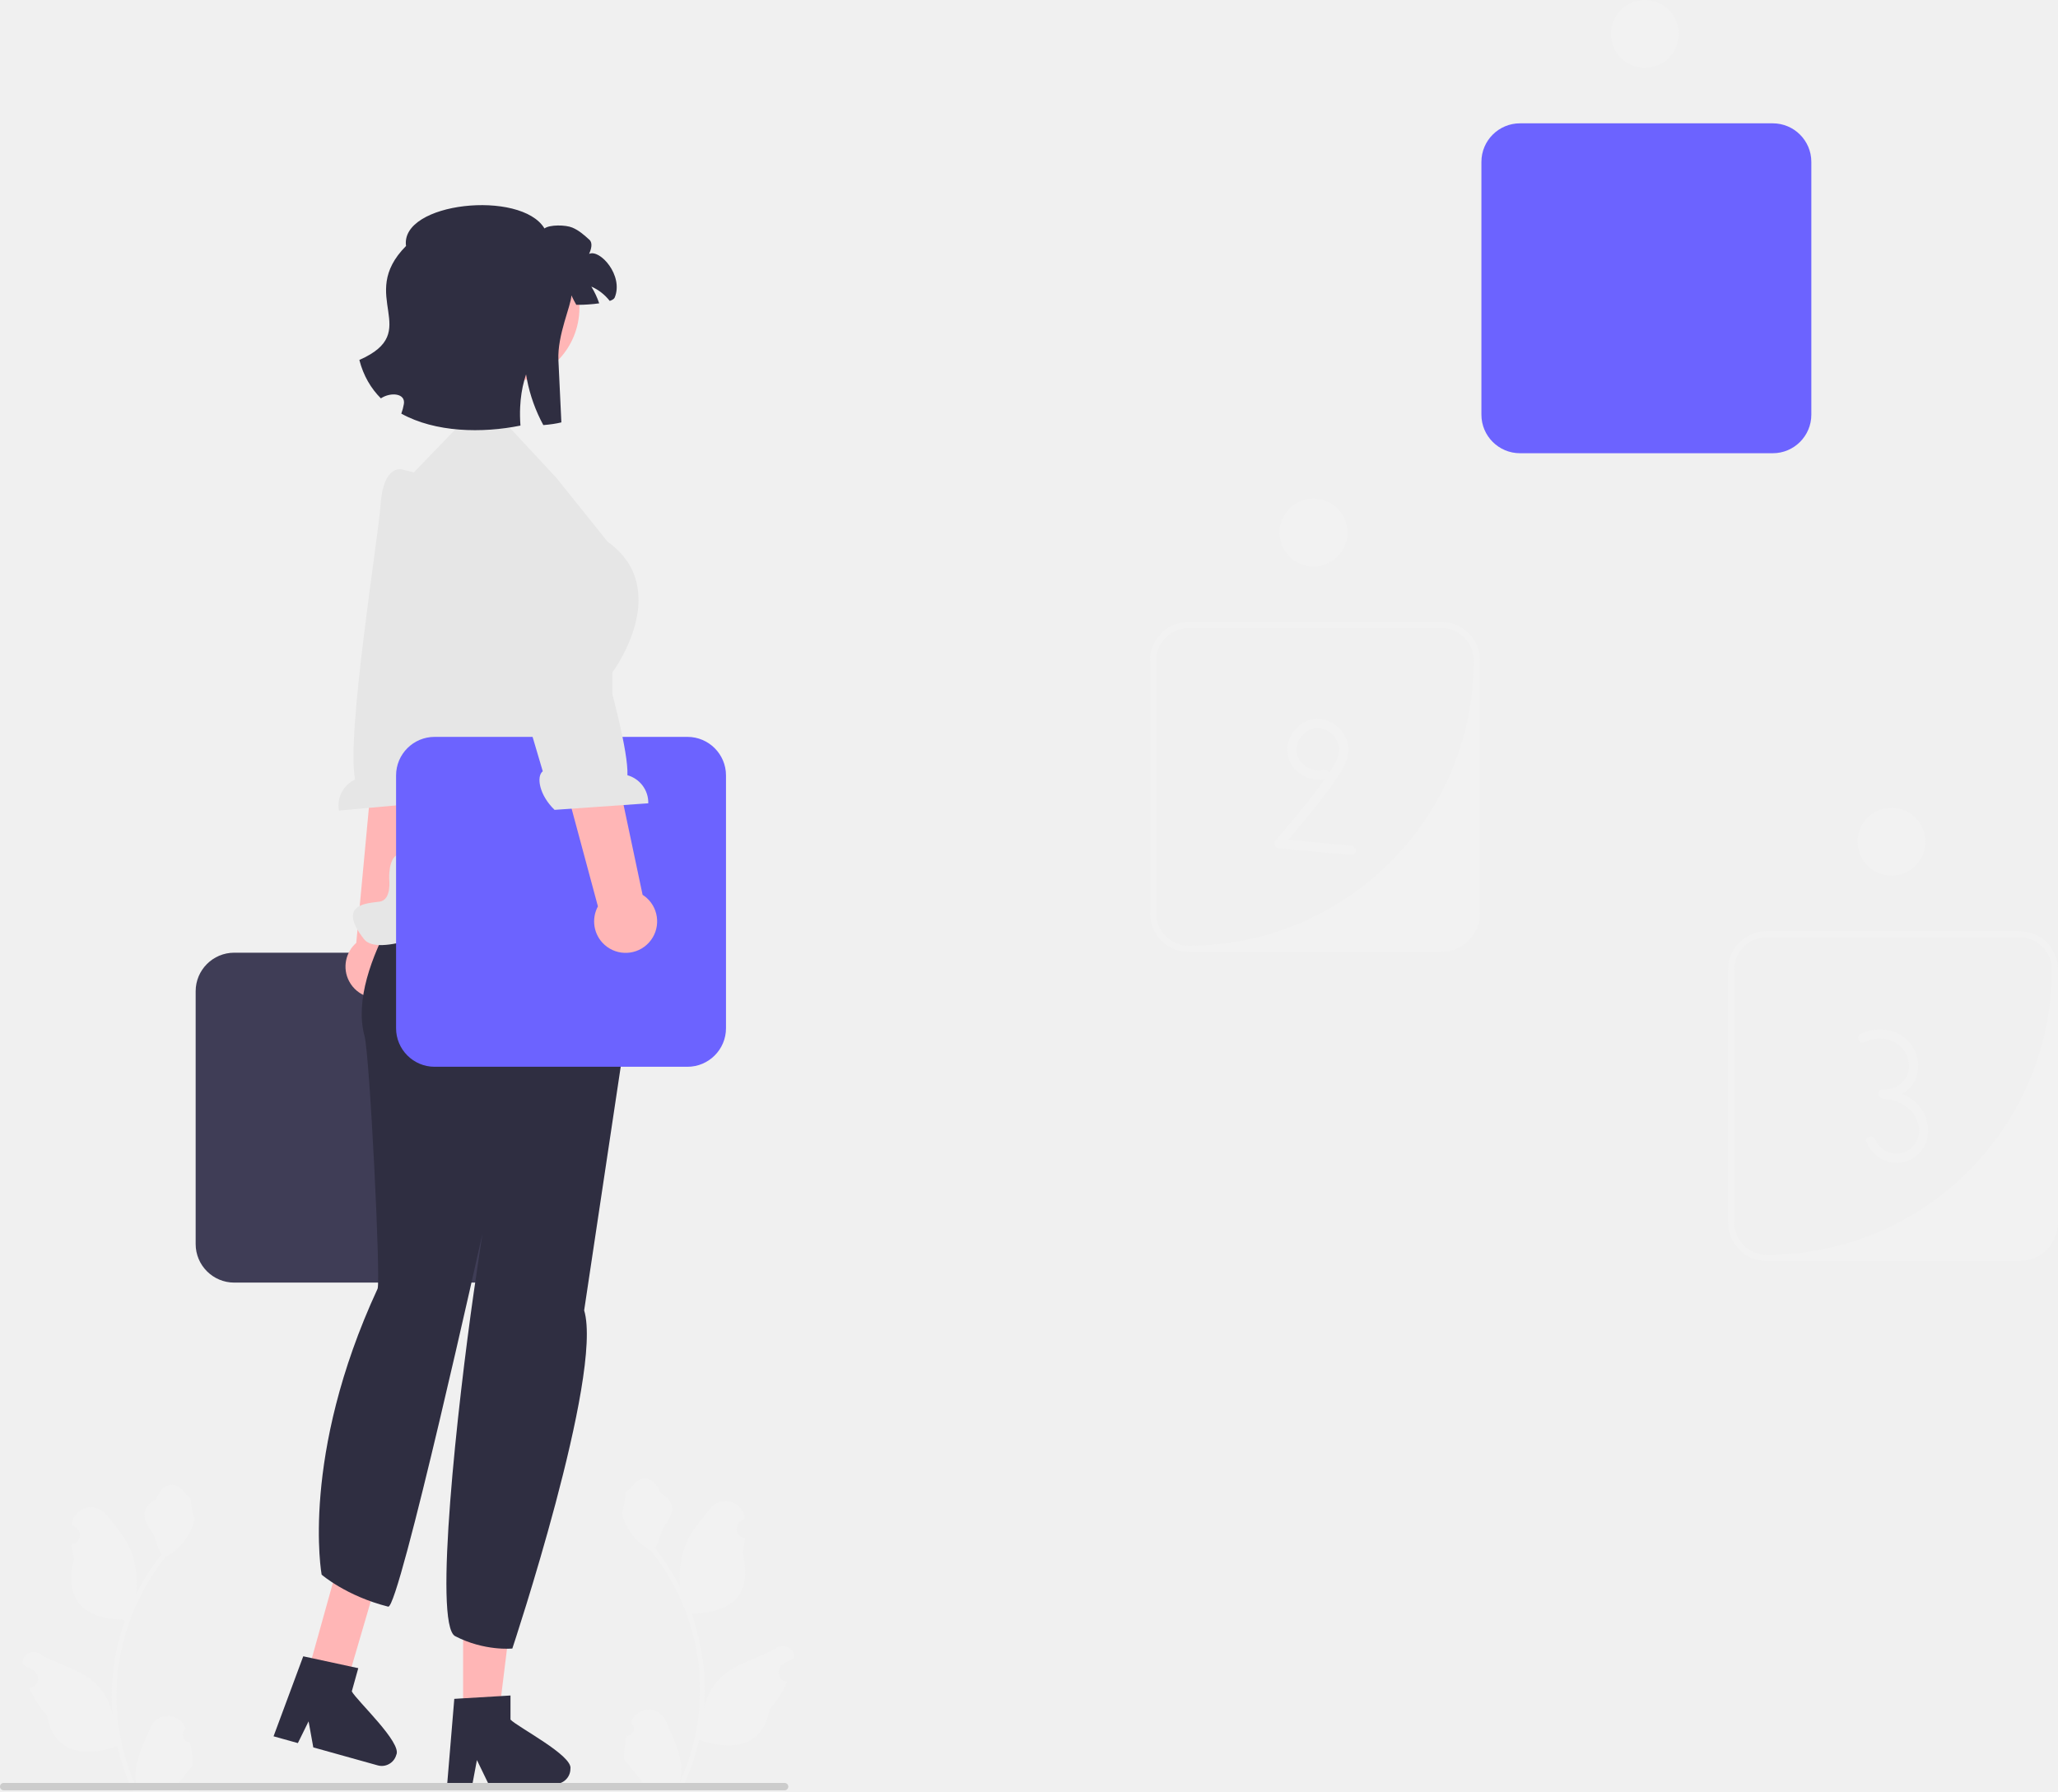
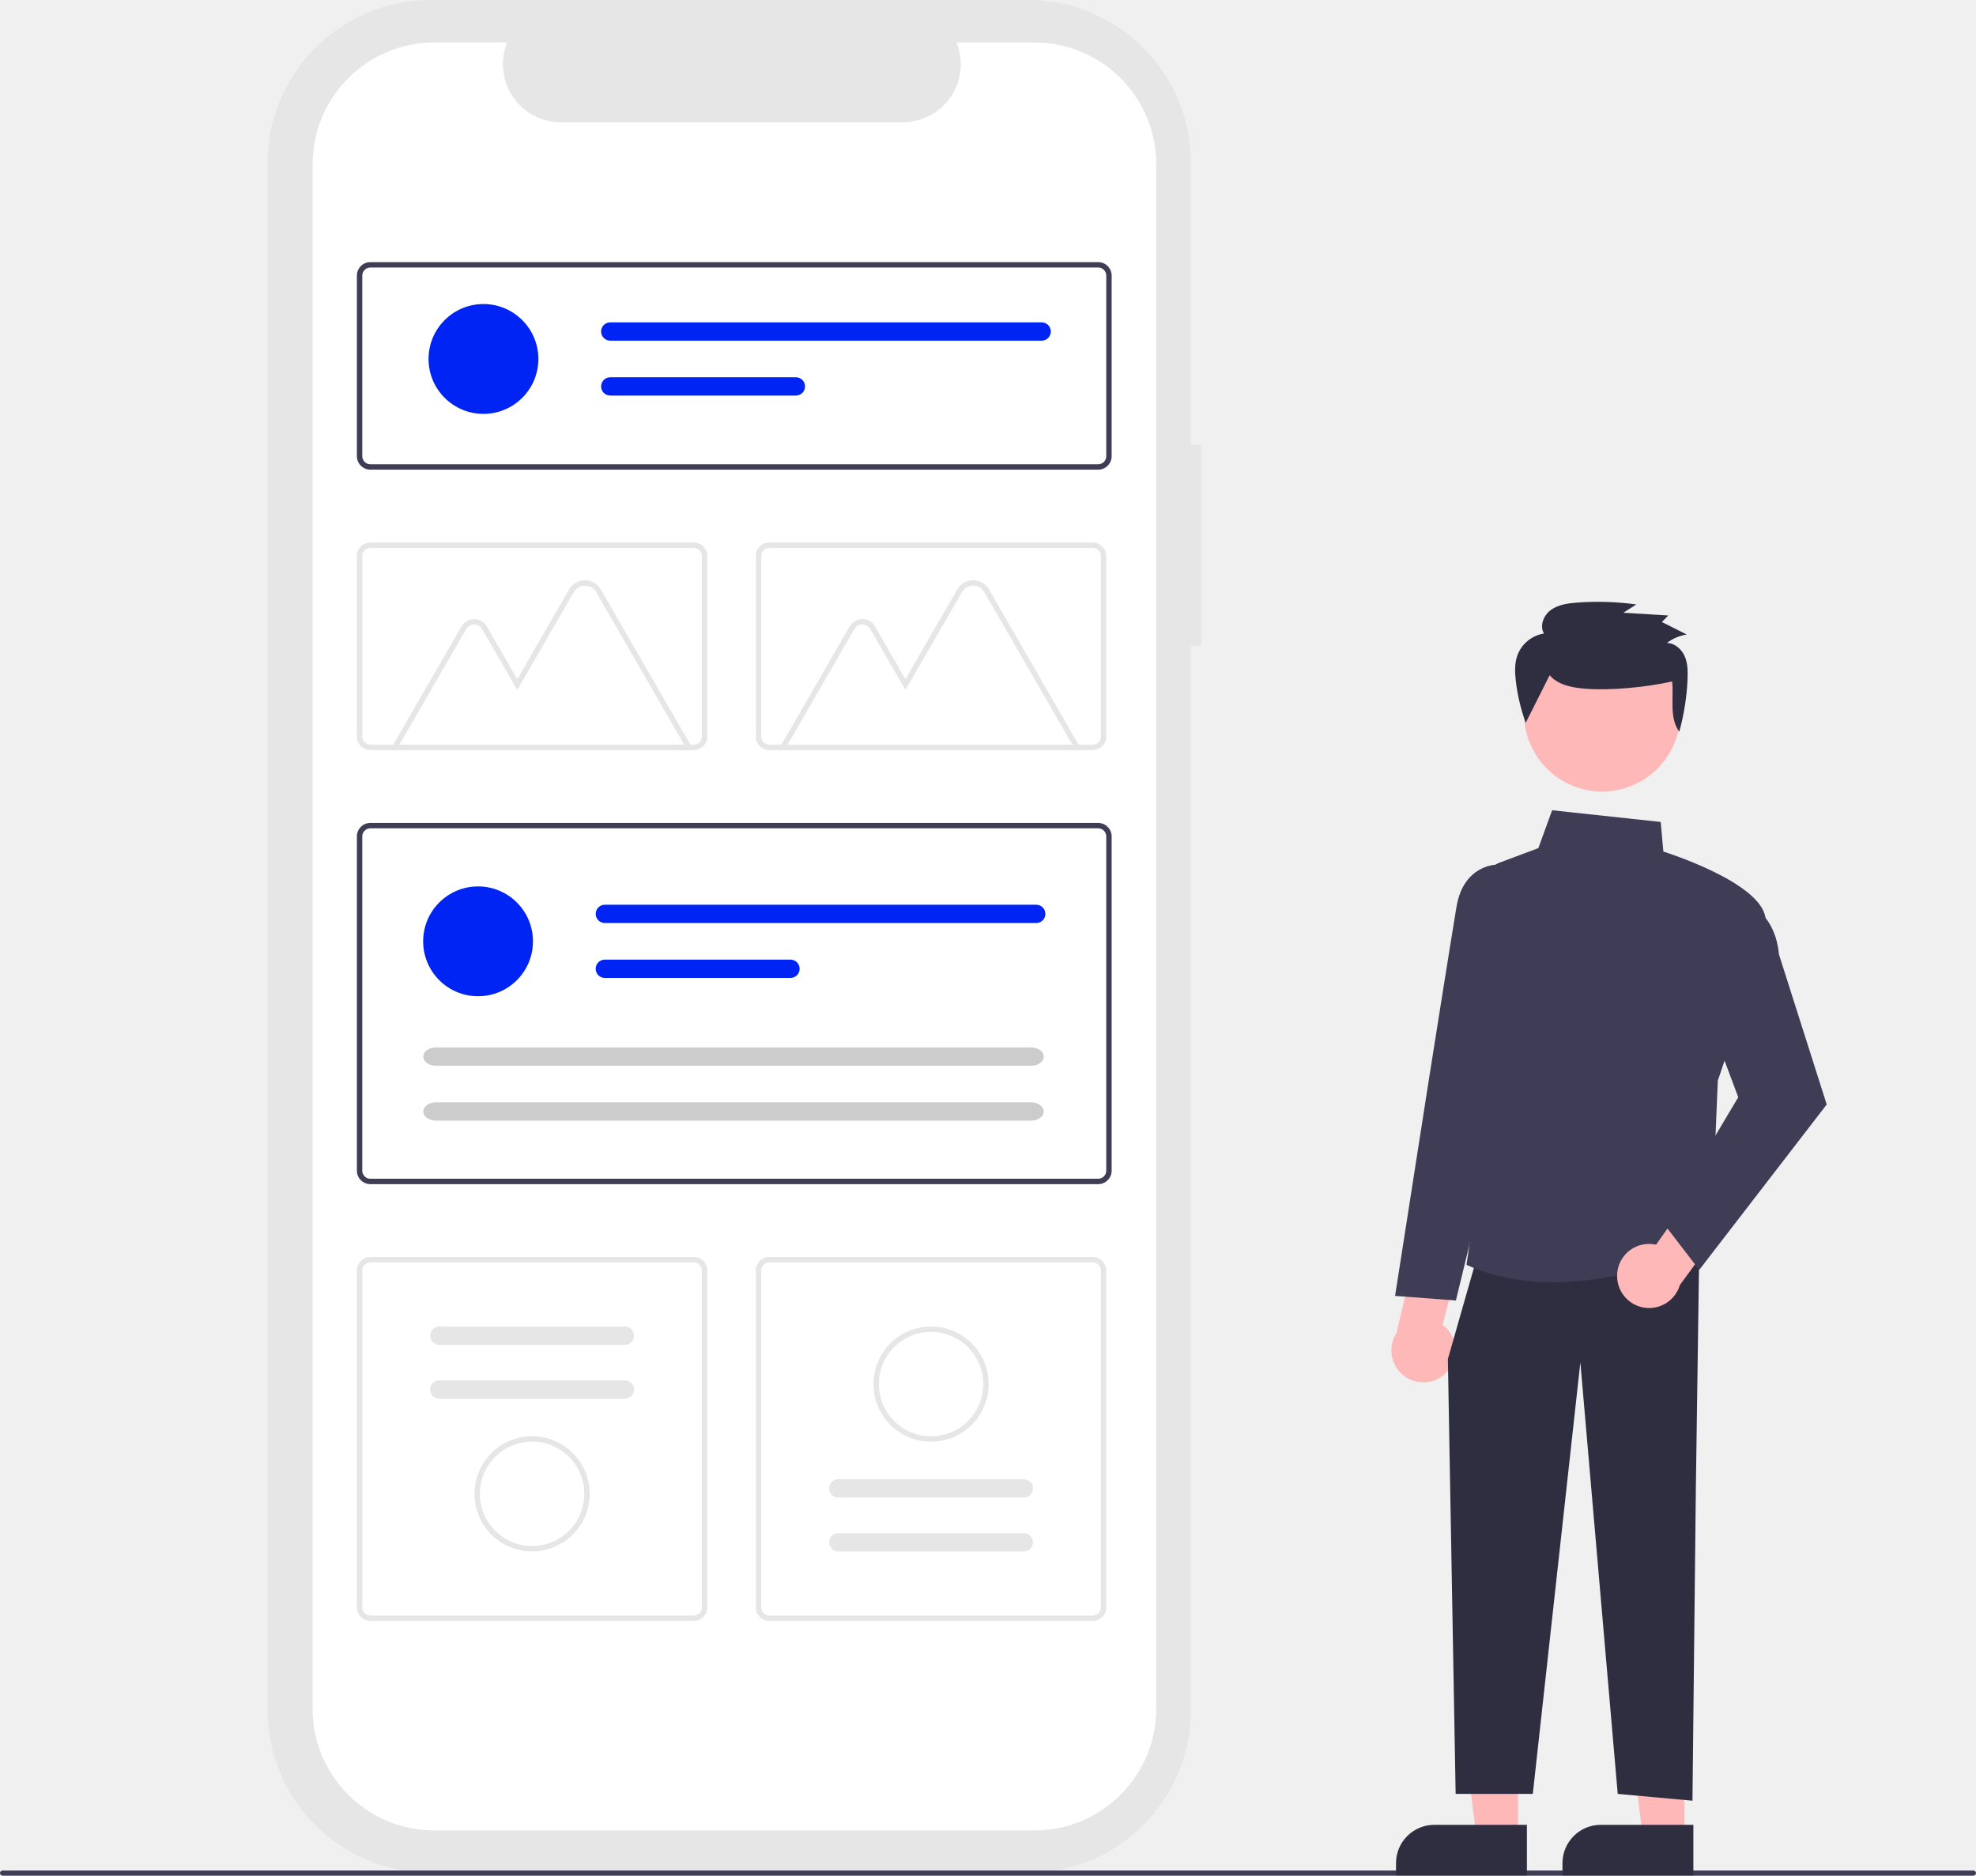
- <svg xmlns="http://www.w3.org/2000/svg" width="667.456" height="581.065" viewBox="0 0 667.456 581.065">
-   <path d="M574.956,147h-82c-6.893,0-12.5-5.607-12.5-12.5V52.5c0-6.893,5.607-12.5,12.5-12.5h82c6.893,0,12.5,5.607,12.5,12.5v82c0,6.893-5.607,12.5-12.5,12.5Zm-82-105c-5.799,0-10.5,4.701-10.5,10.5v82c0,5.799,4.701,10.5,10.5,10.5h57.439c19.364,0,35.061-15.697,35.061-35.061V52.5c0-5.799-4.701-10.5-10.5-10.5h-82Z" fill="#f2f2f2" />
-   <path d="M574.956,147h-82c-6.893,0-12.5-5.607-12.5-12.5V52.5c0-6.893,5.607-12.5,12.5-12.5h82c6.893,0,12.5,5.607,12.5,12.5v82c0,6.893-5.607,12.5-12.5,12.5Z" fill="#6c63ff" />
-   <circle cx="533.456" cy="11" r="11" fill="#f2f2f2" />
-   <path d="M467.484,308.714h-82c-6.893,0-12.5-5.607-12.5-12.5v-82c0-6.893,5.607-12.5,12.5-12.5h82c6.893,0,12.5,5.607,12.5,12.5v82c0,6.893-5.607,12.5-12.5,12.5Zm-82-105c-5.799,0-10.5,4.701-10.5,10.5v82c0,5.799,4.701,10.5,10.5,10.5h0c51.086,0,92.5-41.414,92.5-92.5v-0c0-5.799-4.701-10.5-10.5-10.5h-82Z" fill="#f2f2f2" />
-   <circle cx="425.984" cy="172.714" r="11" fill="#f2f2f2" />
-   <path d="M429.337,249.691c-3.687,.98-7.977-1.518-8.755-5.315-.809-3.945,2.684-8.232,6.701-8.261,4.077-.03,7.602,4.078,6.94,8.089-.42,2.545-1.992,4.762-3.418,6.844-1.589,2.319-3.251,4.588-4.964,6.817-3.874,5.042-8.009,9.879-12.133,14.717-.878,1.03-.263,2.44,1.061,2.561l23.464,2.147c1.922,.176,1.91-2.825,0-3l-23.464-2.147,1.061,2.561c4.544-5.331,9.082-10.67,13.312-16.256,2.024-2.672,4.067-5.384,5.807-8.252,1.531-2.524,2.693-5.404,2.251-8.403-.762-5.171-5.903-9.325-11.148-8.571-5.208,.749-9.225,6.076-8.475,11.287,.824,5.717,7.072,9.534,12.557,8.076,1.864-.495,1.073-3.39-.798-2.893h0Z" fill="#f2f2f2" />
-   <path d="M654.956,409h-82c-6.893,0-12.5-5.607-12.5-12.5v-82c0-6.893,5.607-12.5,12.5-12.5h82c6.893,0,12.5,5.607,12.5,12.5v82c0,6.893-5.607,12.5-12.5,12.5Zm-82-105c-5.799,0-10.5,4.701-10.5,10.5v82c0,5.799,4.701,10.5,10.5,10.5h0c51.086,0,92.5-41.414,92.5-92.5v-0c0-5.799-4.701-10.5-10.5-10.5h-82Z" fill="#f2f2f2" />
-   <circle cx="613.456" cy="273" r="11" fill="#f2f2f2" />
-   <path d="M604.846,337.963c5.133-2.61,11.96-.7,13.835,5.058,.804,2.468,.539,5.202-1.081,7.29-1.66,2.14-4.246,3.293-6.936,3.024v3c3.357,.217,6.723,1.428,9.083,3.896,2.146,2.244,3.228,5.65,2.359,8.685-.842,2.942-3.66,5.129-6.712,5.288-3.042,.158-6.056-1.791-7.197-4.616-.714-1.767-3.617-.995-2.893,.798,2.554,6.324,10.344,8.91,15.941,4.706,5.71-4.289,5.13-12.729,.206-17.401-2.917-2.767-6.829-4.1-10.786-4.356-1.946-.126-1.891,2.811,0,3,3.573,.357,7.098-1.376,9.272-4.181,2.185-2.818,2.734-6.551,1.638-9.931-2.486-7.668-11.349-10.356-18.242-6.851-1.721,.875-.205,3.464,1.514,2.59h0Z" fill="#f2f2f2" />
-   <path d="M157.956,416H75.956c-6.893,0-12.5-5.607-12.5-12.5v-82c0-6.893,5.607-12.5,12.5-12.5h82c6.893,0,12.5,5.607,12.5,12.5v82c0,6.893-5.607,12.5-12.5,12.5Z" fill="#3f3d56" />
-   <g>
-     <path d="M127.008,322.554c5.004-2.615,6.941-8.791,4.326-13.795-.263-.504-.571-.967-.902-1.407l13.591-91.352-20.092,.129-8.384,89.678c-3.474,3.036-4.565,8.151-2.334,12.421,2.615,5.004,8.791,6.941,13.795,4.326Z" fill="#ffb6b6" />
-     <path d="M130.298,152.238s-6.005-1.634-6.878,11.523c-.699,10.533-11.194,74.708-8.26,89.068-3.75,1.728-6.011,5.82-5.232,10.068l30.34-2.727c4.162-5.506,4.184-11.673,1.799-12.962l2.436-18.91,14.083-61.6-23.925-13.356-4.362-1.104Z" fill="#e6e6e6" />
-   </g>
-   <g>
-     <polygon points="150.197 556.698 161.727 556.697 167.212 512.226 150.195 512.227 150.197 556.698" fill="#ffb6b6" />
-     <path d="M165.563,557.736v-7.816l-3.031,.185-12.338,.731-2.856,.175-2.183,26.178-.117,1.403h8.187l.263-1.394,1.189-6.335,3.07,6.335,.672,1.394h21.704c1.296,0,2.475-.507,3.343-1.345,.945-.887,1.53-2.144,1.53-3.538,.916-4.278-17.133-13.527-19.433-15.974Z" fill="#2f2e41" />
-   </g>
-   <g>
-     <polygon points="99.574 543.455 112.456 546 124.456 505 111.525 500.62 99.574 543.455" fill="#ffb6b6" />
-     <path d="M114.096,548.585l2.101-7.529-2.969-.636-12.081-2.612-2.798-.599-9.139,24.628-.49,1.32,7.885,2.2,.628-1.272,2.848-5.782,1.254,6.927,.273,1.523,20.905,5.834c1.248,.348,2.521,.177,3.581-.397,1.149-.6,2.05-1.654,2.425-2.996,2.032-3.875-12.867-17.635-14.425-20.609Z" fill="#2f2e41" />
-   </g>
-   <path d="M207.3,306.071l.297-3.119-12.824-35.158-54.651,10.538s-28.166,34.698-21.903,57.664c1.699,6.228,5.329,79.643,4.236,82.004-25.174,54.372-18.141,92.725-18.141,92.725,0,0,7.956,6.939,21.585,10.378,3.556,.897,30.597-121.08,30.597-121.08,0,0-1.191,7.612-2.852,19.186-5.132,35.755-13.193,107.734-6.031,111.461,9.48,4.933,18.549,4.018,18.549,4.018,0,0,29.556-88.809,23.293-109.687" fill="#2f2e41" />
-   <path d="M180.456,155l-16.879-18.153h0l-12.831-.746-17.29,17.899-6.411,18.081v0c-7.176,17.432-8.818,36.649-4.702,55.046l9.848,44.013s1.517,5.186-2.458,5.809c-3.975,.623-3.498,8.268-3.498,8.268,0,0,.809,6.626-3.05,7.209-3.859,.583-14.151,.583-5.145,12.162,9.005,11.578,80.232-32.213,80.232-32.213l.345-54.282s20.063-26.947-1.543-42.38l-16.618-20.714Z" fill="#e6e6e6" />
-   <path d="M222.956,346h-82c-6.893,0-12.5-5.607-12.5-12.5v-82c0-6.893,5.607-12.5,12.5-12.5h82c6.893,0,12.5,5.607,12.5,12.5v82c0,6.893-5.607,12.5-12.5,12.5Z" fill="#6c63ff" />
-   <g>
-     <path d="M210.502,305.673c3.778-4.196,3.439-10.66-.757-14.437-.422-.38-.873-.707-1.336-1.004l-19.122-90.356-18.786,7.128,23.419,86.972c-2.197,4.057-1.436,9.231,2.144,12.455,4.196,3.778,10.659,3.439,14.437-.757Z" fill="#ffb6b6" />
-     <path d="M172.574,154.525s5.67-2.567,8.62,10.285c2.362,10.289,22.913,71.983,22.295,86.627,3.977,1.111,6.858,4.792,6.764,9.109l-30.388,2.125c-4.983-4.775-5.984-10.861-3.834-12.512l-5.408-18.283-23.684-58.583,21.501-16.985,4.131-1.782Z" fill="#e6e6e6" />
-   </g>
-   <path d="M203.24,562.976c2.066,.129,3.208-2.437,1.645-3.933l-.155-.618c.02-.05,.041-.099,.062-.148,2.089-4.982,9.17-4.947,11.241,.042,1.839,4.428,4.179,8.864,4.756,13.546,.258,2.067,.142,4.172-.316,6.2,4.308-9.411,6.575-19.687,6.575-30.021,0-2.597-.142-5.193-.433-7.783-.239-2.119-.568-4.224-.995-6.31-2.306-11.277-7.299-22.018-14.5-30.99-3.462-1.892-6.349-4.851-8.093-8.397-.626-1.279-1.117-2.655-1.35-4.056,.394,.052,1.486-5.949,1.188-6.317,.549-.833,1.532-1.247,2.131-2.06,2.982-4.043,7.091-3.337,9.236,2.157,4.582,2.313,4.627,6.148,1.815,9.837-1.789,2.347-2.035,5.522-3.604,8.035,.162,.207,.329,.407,.491,.614,2.961,3.798,5.522,7.88,7.681,12.169-.61-4.766,.291-10.508,1.826-14.21,1.748-4.217,5.025-7.769,7.91-11.415,3.466-4.379,10.573-2.468,11.184,3.083,.006,.054,.012,.107,.017,.161-.429,.242-.848,.499-1.259,.77-2.339,1.547-1.531,5.174,1.241,5.602l.063,.01c-.155,1.544-.42,3.074-.807,4.579,3.702,14.316-4.29,19.53-15.701,19.764-.252,.129-.497,.258-.749,.381,1.156,3.255,2.08,6.594,2.764,9.979,.614,2.99,1.04,6.013,1.279,9.049,.297,3.83,.271,7.68-.052,11.503l.019-.136c.82-4.211,3.107-8.145,6.427-10.87,4.946-4.063,11.933-5.559,17.268-8.824,2.568-1.572,5.859,.459,5.411,3.437l-.022,.143c-.794,.323-1.569,.698-2.319,1.117-.429,.242-.848,.499-1.259,.77-2.339,1.547-1.531,5.174,1.241,5.602l.063,.01c.045,.006,.084,.013,.129,.019-1.363,3.236-3.262,6.239-5.639,8.829-2.315,12.497-12.256,13.683-22.89,10.044h-.006c-1.163,5.064-2.861,10.011-5.044,14.726h-18.02c-.065-.2-.123-.407-.181-.607,1.666,.103,3.346,.006,4.986-.297-1.337-1.641-2.674-3.294-4.011-4.935-.032-.032-.058-.065-.084-.097-.678-.84-1.363-1.673-2.041-2.512l-0-.001c-.042-2.578,.267-5.147,.879-7.64l.001-0Z" fill="#f2f2f2" />
-   <path d="M61.591,564.976c-2.066,.129-3.208-2.437-1.645-3.933l.155-.618c-.02-.05-.041-.099-.062-.148-2.089-4.982-9.17-4.947-11.241,.042-1.839,4.428-4.179,8.864-4.756,13.546-.258,2.067-.142,4.172,.316,6.2-4.308-9.411-6.575-19.687-6.575-30.021,0-2.597,.142-5.193,.433-7.783,.239-2.119,.568-4.224,.995-6.31,2.306-11.277,7.299-22.018,14.5-30.99,3.462-1.892,6.349-4.851,8.093-8.397,.626-1.279,1.117-2.655,1.35-4.056-.394,.052-1.486-5.949-1.188-6.317-.549-.833-1.532-1.247-2.131-2.06-2.982-4.043-7.091-3.337-9.236,2.157-4.582,2.313-4.627,6.148-1.815,9.837,1.789,2.347,2.035,5.522,3.604,8.035-.162,.207-.329,.407-.491,.614-2.961,3.798-5.522,7.88-7.681,12.169,.61-4.766-.291-10.508-1.826-14.21-1.748-4.217-5.025-7.769-7.91-11.415-3.466-4.379-10.573-2.468-11.184,3.083-.006,.054-.012,.107-.017,.161,.429,.242,.848,.499,1.259,.77,2.339,1.547,1.531,5.174-1.241,5.602l-.063,.01c.155,1.544,.42,3.074,.807,4.579-3.702,14.316,4.29,19.53,15.701,19.764,.252,.129,.497,.258,.749,.381-1.156,3.255-2.08,6.594-2.764,9.979-.614,2.99-1.04,6.013-1.279,9.049-.297,3.83-.271,7.68,.052,11.503l-.019-.136c-.82-4.211-3.107-8.145-6.427-10.87-4.946-4.063-11.933-5.559-17.268-8.824-2.568-1.572-5.859,.459-5.411,3.437l.022,.143c.794,.323,1.569,.698,2.319,1.117,.429,.242,.848,.499,1.259,.77,2.339,1.547,1.531,5.174-1.241,5.602l-.063,.01c-.045,.006-.084,.013-.129,.019,1.363,3.236,3.262,6.239,5.639,8.829,2.315,12.497,12.256,13.683,22.89,10.044h.006c1.163,5.064,2.861,10.011,5.044,14.726h18.02c.065-.2,.123-.407,.181-.607-1.666,.103-3.346,.006-4.986-.297,1.337-1.641,2.674-3.294,4.011-4.935,.032-.032,.058-.065,.084-.097,.678-.84,1.363-1.673,2.041-2.512l0-.001c.042-2.578-.267-5.147-.879-7.64l-.001-0Z" fill="#f2f2f2" />
-   <path d="M0,579.473c0,.66,.53,1.19,1.19,1.19H254.48c.66,0,1.19-.53,1.19-1.19,0-.66-.53-1.19-1.19-1.19H1.19c-.66,0-1.19,.53-1.19,1.19Z" fill="#ccc" />
-   <g>
-     <circle cx="163.487" cy="99.798" r="24.436" fill="#ffb6b6" />
-     <path d="M186.344,98.844c.07,0,.24,0,.56,.01,.93,.06-.33,.01-.56-.01Z" fill="#2f2e41" />
-     <path d="M199.354,96.514c-.18,.44-.77,.8-1.6,1.09-1.58-2.01-3.63-3.64-5.97-4.65,1.05,1.71,1.91,3.53,2.55,5.43-2.27,.33-4.8,.47-6.43,.48-.39,0-.73,0-1-.01-.4-.71-1.04-1.86-1.59-3.05-.05,3.25-4.58,12.83-4.21,20.93,.45,9.69,.96,20.26,.96,20.26-1.63,.41-3.6,.7-5.85,.88-2.48-4.55-4.32-9.64-5.31-14.8-.11-.55-.2-1.1-.29-1.65-.21,.63-.41,1.27-.58,1.92-.75,2.7-1.19,5.61-1.33,8.63-.1,1.99-.06,4.01,.09,6.06-12.34,2.51-27.6,2.25-38.64-3.88,.37-1.01,.65-2.05,.83-3.11,.6-3.48-4.24-3.97-7.46-1.84-3.22-3.23-5.66-7.33-6.98-12.46,21.04-9.23-1.11-20.59,15.14-36.96-1.96-14.22,37.3-18.33,44.9-5.69,1.66-1.26,6.83-1.2,9.03-.28s3.9,2.47,5.56,3.97c1.11,1.02,.59,3.05-.12,4.57,3.49-1.67,11.28,7.01,8.3,14.16Z" fill="#2f2e41" />
-   </g>
+ <svg xmlns="http://www.w3.org/2000/svg" data-name="Layer 1" width="768" height="728.858" viewBox="0 0 768 728.858">
+   <path d="M682.884,258.518h-3.999V148.973A63.402,63.402,0,0,0,615.483,85.571H383.397a63.402,63.402,0,0,0-63.402,63.402V749.947A63.402,63.402,0,0,0,383.396,813.349H615.483a63.402,63.402,0,0,0,63.402-63.402V336.494h3.999Z" transform="translate(-216 -85.571)" fill="#e6e6e6" />
+   <path d="M618.041,102.066h-30.295a22.495,22.495,0,0,1-20.827,30.991H433.96A22.495,22.495,0,0,1,413.133,102.066H384.837a47.348,47.348,0,0,0-47.348,47.348V749.506A47.348,47.348,0,0,0,384.837,796.854h233.204a47.348,47.348,0,0,0,47.348-47.348h0V149.414a47.348,47.348,0,0,0-47.348-47.348Z" transform="translate(-216 -85.571)" fill="#fff" />
+   <path d="M983,814.429H217a1,1,0,0,1,0-2H983a1,1,0,0,1,0,2Z" transform="translate(-216 -85.571)" fill="#3f3d56" />
+   <path d="M642.82,268.075H359.946a5.245,5.245,0,0,1-5.238-5.238V192.667a5.245,5.245,0,0,1,5.238-5.238H642.82a5.245,5.245,0,0,1,5.238,5.238v70.169A5.245,5.245,0,0,1,642.82,268.075ZM359.946,189.524a3.146,3.146,0,0,0-3.143,3.143v70.169a3.146,3.146,0,0,0,3.143,3.143H642.82a3.146,3.146,0,0,0,3.143-3.143V192.667a3.146,3.146,0,0,0-3.143-3.143Z" transform="translate(-216 -85.571)" fill="#3f3d56" />
+   <path d="M642.82,545.71H359.946a5.245,5.245,0,0,1-5.238-5.238V410.585a5.245,5.245,0,0,1,5.238-5.238H642.82a5.245,5.245,0,0,1,5.238,5.238V540.471A5.245,5.245,0,0,1,642.82,545.71ZM359.946,407.442a3.146,3.146,0,0,0-3.143,3.143V540.471a3.146,3.146,0,0,0,3.143,3.143H642.82a3.146,3.146,0,0,0,3.143-3.143V410.585a3.146,3.146,0,0,0-3.143-3.143Z" transform="translate(-216 -85.571)" fill="#3f3d56" />
+   <path d="M640.725,377.033h-125.722a5.245,5.245,0,0,1-5.238-5.238V301.626a5.245,5.245,0,0,1,5.238-5.238h125.722a5.245,5.245,0,0,1,5.238,5.238v70.169A5.245,5.245,0,0,1,640.725,377.033ZM515.003,298.483a3.146,3.146,0,0,0-3.143,3.143V371.795a3.146,3.146,0,0,0,3.143,3.143h125.722a3.146,3.146,0,0,0,3.143-3.143v-70.169a3.146,3.146,0,0,0-3.143-3.143Z" transform="translate(-216 -85.571)" fill="#e6e6e6" />
+   <path d="M485.668,715.434h-125.722a5.245,5.245,0,0,1-5.238-5.238V579.261a5.245,5.245,0,0,1,5.238-5.238h125.722a5.245,5.245,0,0,1,5.238,5.238V710.196A5.245,5.245,0,0,1,485.668,715.434Zm-125.722-139.316a3.146,3.146,0,0,0-3.143,3.143V710.196a3.146,3.146,0,0,0,3.143,3.143h125.722a3.146,3.146,0,0,0,3.143-3.143V579.261a3.146,3.146,0,0,0-3.143-3.143Z" transform="translate(-216 -85.571)" fill="#e6e6e6" />
+   <path d="M640.725,715.434h-125.722a5.245,5.245,0,0,1-5.238-5.238V579.261a5.245,5.245,0,0,1,5.238-5.238h125.722a5.245,5.245,0,0,1,5.238,5.238V710.196A5.245,5.245,0,0,1,640.725,715.434Zm-125.722-139.316a3.146,3.146,0,0,0-3.143,3.143V710.196a3.146,3.146,0,0,0,3.143,3.143h125.722a3.146,3.146,0,0,0,3.143-3.143V579.261a3.146,3.146,0,0,0-3.143-3.143Z" transform="translate(-216 -85.571)" fill="#e6e6e6" />
+   <circle cx="185.804" cy="365.787" r="21.338" fill="#0024f3" />
+   <path d="M451.085,437.133a3.556,3.556,0,0,0,0,7.113H618.745a3.556,3.556,0,0,0,0-7.113Z" transform="translate(-216 -85.571)" fill="#0024f3" />
+   <path d="M451.085,458.471a3.556,3.556,0,0,0-.015,7.113h72.159a3.556,3.556,0,1,0,0-7.113Z" transform="translate(-216 -85.571)" fill="#0024f3" />
+   <path d="M385.437,492.585c-2.705,0-4.907,1.596-4.907,3.556s2.201,3.556,4.907,3.556H616.755c2.705,0,4.907-1.596,4.907-3.556s-2.201-3.556-4.907-3.556Z" transform="translate(-216 -85.571)" fill="#ccc" />
+   <path d="M385.437,513.924c-2.705,0-4.907,1.596-4.907,3.556s2.201,3.556,4.907,3.556H616.755c2.705,0,4.907-1.596,4.907-3.556s-2.201-3.556-4.907-3.556Z" transform="translate(-216 -85.571)" fill="#ccc" />
+   <circle cx="187.899" cy="139.488" r="21.338" fill="#0024f3" />
+   <path d="M453.181,210.834a3.556,3.556,0,0,0,0,7.113H620.84a3.556,3.556,0,1,0,.015-7.113c-.005,0-.01,0-.015,0Z" transform="translate(-216 -85.571)" fill="#0024f3" />
+   <path d="M453.181,232.172a3.556,3.556,0,0,0,0,7.113h72.144a3.556,3.556,0,1,0,.015-7.113q-.007,0-.015,0Z" transform="translate(-216 -85.571)" fill="#0024f3" />
+   <path d="M485.557,377.046H367.619l27.755-48.074a5.668,5.668,0,0,1,9.817,0l11.856,20.536,20.16-34.918a7.096,7.096,0,0,1,12.291,0Zm-114.309-2.095H481.928l-34.245-59.313a5,5,0,0,0-8.661,0L417.047,353.7l-13.671-23.679a3.572,3.572,0,0,0-6.187,0Z" transform="translate(-216 -85.571)" fill="#e6e6e6" />
+   <path d="M636.423,377.046H518.485l27.755-48.074a5.668,5.668,0,0,1,9.817,0l11.857,20.536L588.073,314.591a7.096,7.096,0,0,1,12.291,0Zm-114.309-2.095h110.68l-34.245-59.313a5,5,0,0,0-8.661,0l-21.975,38.061-13.671-23.679a3.572,3.572,0,0,0-6.187,0Z" transform="translate(-216 -85.571)" fill="#e6e6e6" />
+   <path d="M485.668,377.033h-125.722a5.245,5.245,0,0,1-5.238-5.238V301.626a5.245,5.245,0,0,1,5.238-5.238h125.722a5.245,5.245,0,0,1,5.238,5.238v70.169A5.245,5.245,0,0,1,485.668,377.033ZM359.946,298.483a3.146,3.146,0,0,0-3.143,3.143V371.795a3.146,3.146,0,0,0,3.143,3.143h125.722a3.146,3.146,0,0,0,3.143-3.143v-70.169a3.146,3.146,0,0,0-3.143-3.143Z" transform="translate(-216 -85.571)" fill="#e6e6e6" />
+   <path d="M386.735,601.024a3.556,3.556,0,1,0,0,7.113H458.879a3.556,3.556,0,0,0,0-7.113Z" transform="translate(-216 -85.571)" fill="#e6e6e6" />
+   <path d="M386.735,621.977a3.556,3.556,0,1,0,0,7.113H458.879a3.556,3.556,0,0,0,0-7.113Z" transform="translate(-216 -85.571)" fill="#e6e6e6" />
+   <path d="M422.807,688.433a22.386,22.386,0,1,1,22.386-22.386h0A22.411,22.411,0,0,1,422.807,688.433Zm0-42.677a20.291,20.291,0,1,0,20.291,20.291h0a20.314,20.314,0,0,0-20.291-20.291Z" transform="translate(-216 -85.571)" fill="#e6e6e6" />
+   <path d="M613.936,688.433a3.556,3.556,0,1,0,0-7.113H541.792a3.556,3.556,0,0,0,0,7.113Z" transform="translate(-216 -85.571)" fill="#e6e6e6" />
+   <path d="M613.936,667.479a3.556,3.556,0,1,0,0-7.113H541.792a3.556,3.556,0,0,0,0,7.113Z" transform="translate(-216 -85.571)" fill="#e6e6e6" />
+   <path d="M577.864,601.024a22.386,22.386,0,1,1-22.386,22.386v-0A22.411,22.411,0,0,1,577.864,601.024Zm0,42.677a20.291,20.291,0,1,0-20.291-20.291v0a20.314,20.314,0,0,0,20.291,20.291Z" transform="translate(-216 -85.571)" fill="#e6e6e6" />
+   <polygon points="589.987 713.726 573.8 713.726 566.1 651.292 589.99 651.293 589.987 713.726" fill="#ffb8b8" />
+   <path d="M557.47,709.101h35.985a0,0,0,0,1,0,0v19.655a0,0,0,0,1,0,0H542.583a0,0,0,0,1,0,0v-4.768A14.887,14.887,0,0,1,557.47,709.101Z" fill="#2f2e41" />
+   <polygon points="654.681 713.726 638.495 713.726 630.794 651.292 654.684 651.293 654.681 713.726" fill="#ffb8b8" />
+   <path d="M622.165,709.101h35.985a0,0,0,0,1,0,0v19.655a0,0,0,0,1,0,0H607.278a0,0,0,0,1,0,0v-4.768A14.887,14.887,0,0,1,622.165,709.101Z" fill="#2f2e41" />
+   <path d="M777.786,619.314a12.38,12.38,0,0,0-1.067-18.954l6.935-27.428-15.64-8.279L758.765,603.524a12.447,12.447,0,0,0,19.022,15.79Z" transform="translate(-216 -85.571)" fill="#ffb8b8" />
+   <polygon points="660.438 485.836 659.118 578.257 657.797 699.724 628.751 697.083 614.228 529.406 595.744 697.083 565.756 697.083 562.736 528.086 573.299 491.117 660.438 485.836" fill="#2f2e41" />
+   <path d="M786.403,577.252l-.425-.192,16.554-113.227-8.416-34.223a7.49,7.49,0,0,1,4.642-8.799l15.142-5.678,5.349-14.711,42.206,4.548,1.038,11.497c4.574,1.467,42.237,14.01,39.638,28.302-2.565,14.107-17.709,58.489-18.478,60.738l-2.652,63.649-.326.163c-.393.196-29.484,14.501-61.088,14.498C808.458,583.817,797.01,582.042,786.403,577.252Z" transform="translate(-216 -85.571)" fill="#3f3d56" />
+   <path d="M758.217,589.137l13.306-85.162c.079-.501,7.952-50.355,10.563-66.02,2.696-16.173,15.216-16.36,15.342-16.36h6.89l8.059,36.265-15.876,72.763-14.647,60.298Z" transform="translate(-216 -85.571)" fill="#3f3d56" />
+   <path d="M844.529,580.732a12.38,12.38,0,0,1,15.115-11.486l16.372-23.073,16.448,6.529-23.578,32.258a12.447,12.447,0,0,1-24.357-4.23Z" transform="translate(-216 -85.571)" fill="#ffb8b8" />
+   <path d="M862.489,560.89l29.109-48.957-11.86-31.625,16.152-43.074.596.256c.391.167,9.568,4.263,10.929,18.93l18.562,58.337L876.438,579.022Z" transform="translate(-216 -85.571)" fill="#3f3d56" />
+   <circle cx="838.699" cy="362.753" r="30.389" transform="translate(-97.89087 839.104) rotate(-61.3368)" fill="#ffb8b8" />
+   <path d="M818.296,347.951c3.146,3.723,8.47,4.773,13.38,5.204,9.974.875,24.476-.544,34.223-2.794.696,6.742-1.201,14.012,2.77,19.559a90.798,90.798,0,0,0,3.226-20.584c.12-2.986.073-6.075-1.14-8.816s-3.86-5.068-6.907-5.092a17.311,17.311,0,0,1,7.722-3.301l-9.649-4.849,2.478-2.544-17.469-1.069,5.06-3.214a109.715,109.715,0,0,0-22.986-.726c-3.56.262-7.282.763-10.166,2.826s-4.551,6.162-2.76,9.19a13.344,13.344,0,0,0-10.169,8.069c-1.286,3.26-1.168,6.881-.772,10.355a73.399,73.399,0,0,0,3.848,16.281" transform="translate(-216 -85.571)" fill="#2f2e41" />
</svg>
